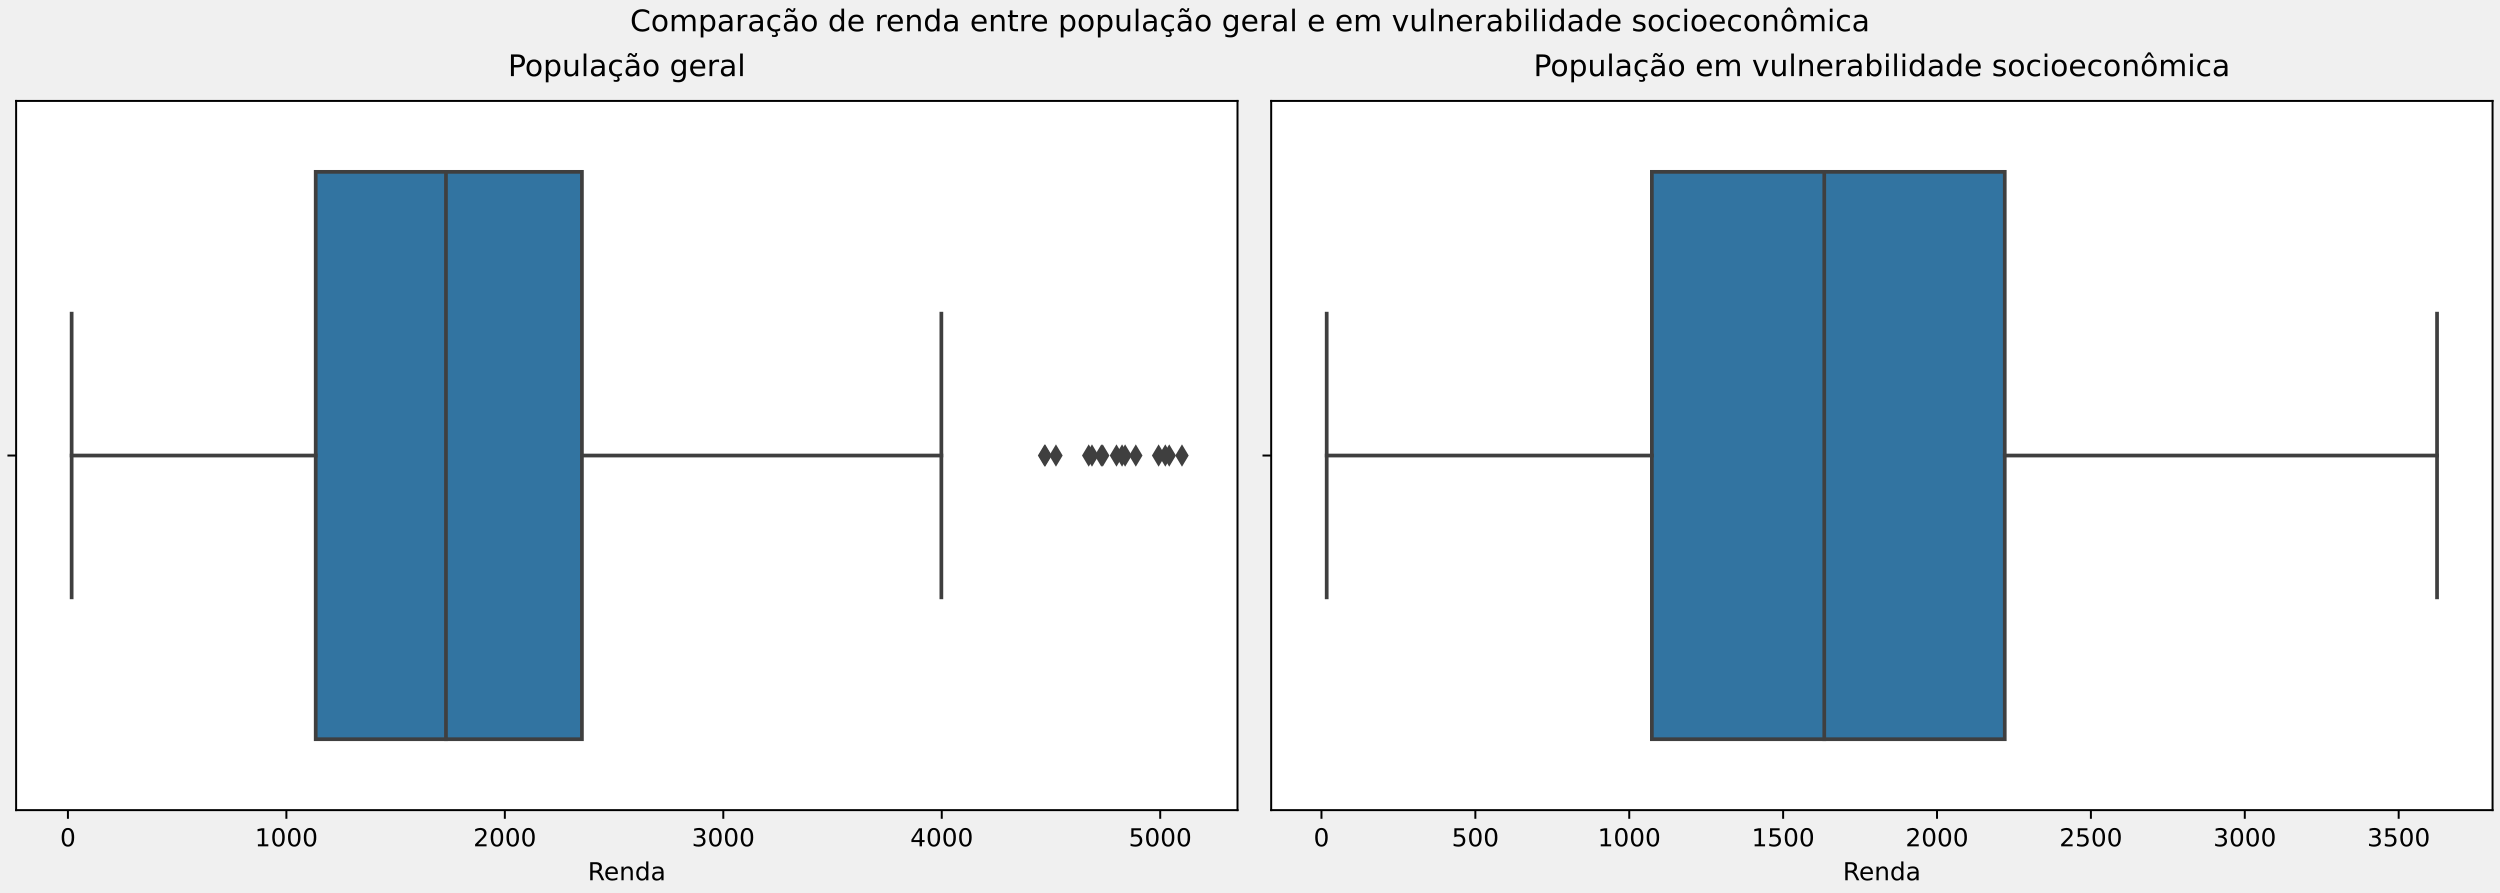
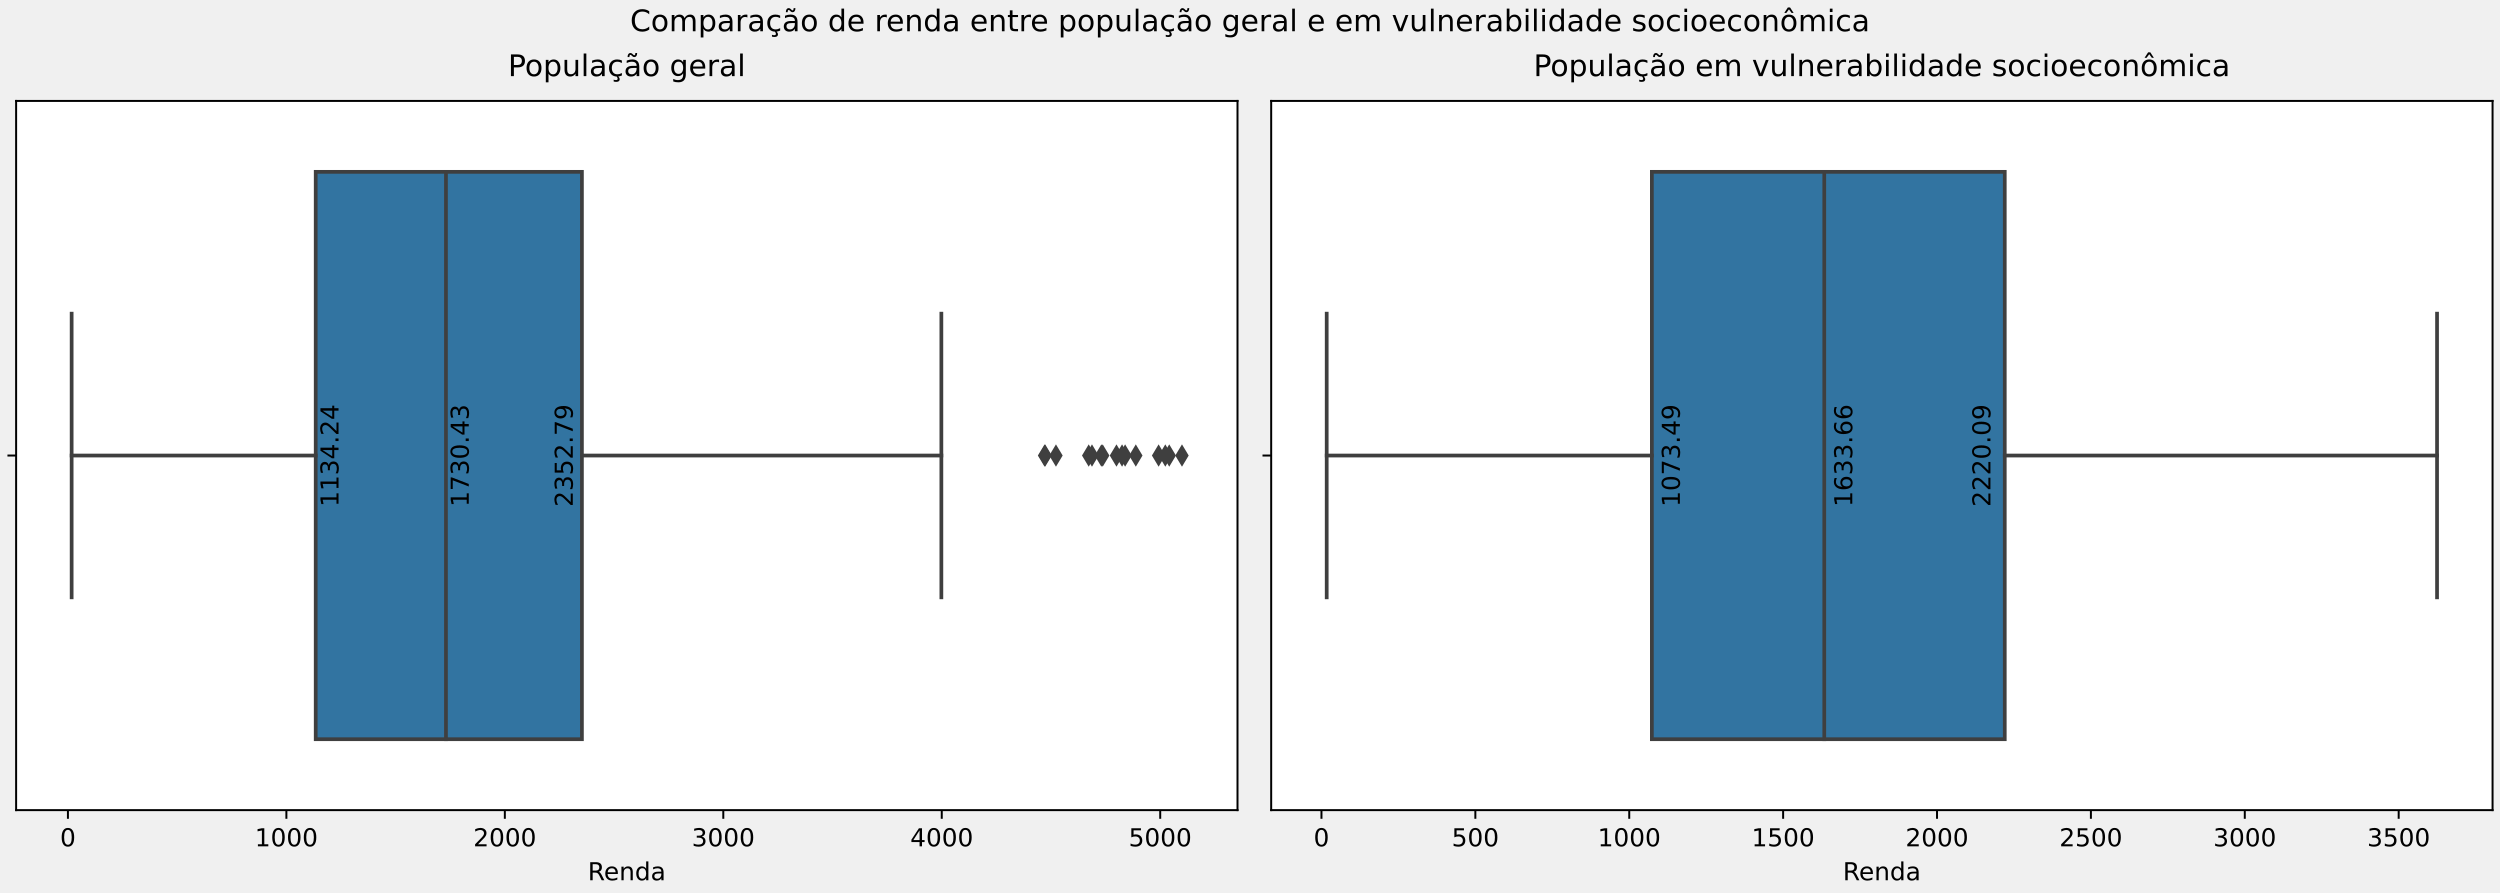
<svg xmlns="http://www.w3.org/2000/svg" xmlns:xlink="http://www.w3.org/1999/xlink" width="1008pt" height="360pt" viewBox="0 0 1008 360" version="1.1">
  <defs>
    <style type="text/css">*{stroke-linejoin: round; stroke-linecap: butt}</style>
  </defs>
  <g id="figure_1">
    <g id="patch_1">
      <path d="M 0 360  L 1008 360  L 1008 0  L 0 0  L 0 360  z " style="fill: none" />
    </g>
    <g id="axes_1">
      <g id="patch_2">
        <path d="M 6.5 326.644  L 498.96 326.644  L 498.96 40.693  L 6.5 40.693  z " style="fill: #ffffff" />
      </g>
      <g id="patch_3">
-         <path d="M 127.294 69.288  L 127.294 298.048  L 234.627 298.048  L 234.627 69.288  L 127.294 69.288  z " clip-path="url(#p724f2219c9)" style="fill: #3274a1; stroke: #3f3f3f; stroke-width: 1.5; stroke-linejoin: miter" />
+         <path d="M 127.294 69.288  L 127.294 298.048  L 234.627 298.048  L 234.627 69.288  L 127.294 69.288  z " clip-path="url(#pe64683da61)" style="fill: #3274a1; stroke: #3f3f3f; stroke-width: 1.5; stroke-linejoin: miter" />
      </g>
      <g id="matplotlib.axis_1">
        <g id="xtick_1">
          <g id="line2d_1">
            <defs>
-               <path id="md3efc51dda" d="M 0 0  L 0 3.5  " style="stroke: #000000; stroke-width: 0.8" />
+               <path id="mfd44405f58" d="M 0 0  L 0 3.5  " style="stroke: #000000; stroke-width: 0.8" />
            </defs>
            <g>
-               <use xlink:href="#md3efc51dda" x="27.387" y="326.644" style="stroke: #000000; stroke-width: 0.8" />
+               <use xlink:href="#mfd44405f58" x="27.387" y="326.644" style="stroke: #000000; stroke-width: 0.8" />
            </g>
          </g>
          <g id="text_1">
            <g transform="translate(24.20613 341.2419)scale(0.1 -0.1)">
              <defs>
                <path id="DejaVuSans-30" d="M 2034 4250  Q 1547 4250 1301 3770  Q 1056 3291 1056 2328  Q 1056 1369 1301 889  Q 1547 409 2034 409  Q 2525 409 2770 889  Q 3016 1369 3016 2328  Q 3016 3291 2770 3770  Q 2525 4250 2034 4250  z M 2034 4750  Q 2819 4750 3233 4129  Q 3647 3509 3647 2328  Q 3647 1150 3233 529  Q 2819 -91 2034 -91  Q 1250 -91 836 529  Q 422 1150 422 2328  Q 422 3509 836 4129  Q 1250 4750 2034 4750  z " transform="scale(0.015625)" />
              </defs>
              <use xlink:href="#DejaVuSans-30" />
            </g>
          </g>
        </g>
        <g id="xtick_2">
          <g id="line2d_2">
            <g>
-               <use xlink:href="#md3efc51dda" x="115.47" y="326.644" style="stroke: #000000; stroke-width: 0.8" />
+               <use xlink:href="#mfd44405f58" x="115.47" y="326.644" style="stroke: #000000; stroke-width: 0.8" />
            </g>
          </g>
          <g id="text_2">
            <g transform="translate(102.7447 341.2419)scale(0.1 -0.1)">
              <defs>
                <path id="DejaVuSans-31" d="M 794 531  L 1825 531  L 1825 4091  L 703 3866  L 703 4441  L 1819 4666  L 2450 4666  L 2450 531  L 3481 531  L 3481 0  L 794 0  L 794 531  z " transform="scale(0.015625)" />
              </defs>
              <use xlink:href="#DejaVuSans-31" />
              <use xlink:href="#DejaVuSans-30" x="63.623" />
              <use xlink:href="#DejaVuSans-30" x="127.246" />
              <use xlink:href="#DejaVuSans-30" x="190.869" />
            </g>
          </g>
        </g>
        <g id="xtick_3">
          <g id="line2d_3">
            <g>
-               <use xlink:href="#md3efc51dda" x="203.552" y="326.644" style="stroke: #000000; stroke-width: 0.8" />
+               <use xlink:href="#mfd44405f58" x="203.552" y="326.644" style="stroke: #000000; stroke-width: 0.8" />
            </g>
          </g>
          <g id="text_3">
            <g transform="translate(190.827 341.2419)scale(0.1 -0.1)">
              <defs>
                <path id="DejaVuSans-32" d="M 1228 531  L 3431 531  L 3431 0  L 469 0  L 469 531  Q 828 903 1448 1529  Q 2069 2156 2228 2338  Q 2531 2678 2651 2914  Q 2772 3150 2772 3378  Q 2772 3750 2511 3984  Q 2250 4219 1831 4219  Q 1534 4219 1204 4116  Q 875 4013 500 3803  L 500 4441  Q 881 4594 1212 4672  Q 1544 4750 1819 4750  Q 2544 4750 2975 4387  Q 3406 4025 3406 3419  Q 3406 3131 3298 2873  Q 3191 2616 2906 2266  Q 2828 2175 2409 1742  Q 1991 1309 1228 531  z " transform="scale(0.015625)" />
              </defs>
              <use xlink:href="#DejaVuSans-32" />
              <use xlink:href="#DejaVuSans-30" x="63.623" />
              <use xlink:href="#DejaVuSans-30" x="127.246" />
              <use xlink:href="#DejaVuSans-30" x="190.869" />
            </g>
          </g>
        </g>
        <g id="xtick_4">
          <g id="line2d_4">
            <g>
-               <use xlink:href="#md3efc51dda" x="291.634" y="326.644" style="stroke: #000000; stroke-width: 0.8" />
+               <use xlink:href="#mfd44405f58" x="291.634" y="326.644" style="stroke: #000000; stroke-width: 0.8" />
            </g>
          </g>
          <g id="text_4">
            <g transform="translate(278.9093 341.2419)scale(0.1 -0.1)">
              <defs>
                <path id="DejaVuSans-33" d="M 2597 2516  Q 3050 2419 3304 2112  Q 3559 1806 3559 1356  Q 3559 666 3084 287  Q 2609 -91 1734 -91  Q 1441 -91 1130 -33  Q 819 25 488 141  L 488 750  Q 750 597 1062 519  Q 1375 441 1716 441  Q 2309 441 2620 675  Q 2931 909 2931 1356  Q 2931 1769 2642 2001  Q 2353 2234 1838 2234  L 1294 2234  L 1294 2753  L 1863 2753  Q 2328 2753 2575 2939  Q 2822 3125 2822 3475  Q 2822 3834 2567 4026  Q 2313 4219 1838 4219  Q 1578 4219 1281 4162  Q 984 4106 628 3988  L 628 4550  Q 988 4650 1302 4700  Q 1616 4750 1894 4750  Q 2613 4750 3031 4423  Q 3450 4097 3450 3541  Q 3450 3153 3228 2886  Q 3006 2619 2597 2516  z " transform="scale(0.015625)" />
              </defs>
              <use xlink:href="#DejaVuSans-33" />
              <use xlink:href="#DejaVuSans-30" x="63.623" />
              <use xlink:href="#DejaVuSans-30" x="127.246" />
              <use xlink:href="#DejaVuSans-30" x="190.869" />
            </g>
          </g>
        </g>
        <g id="xtick_5">
          <g id="line2d_5">
            <g>
-               <use xlink:href="#md3efc51dda" x="379.717" y="326.644" style="stroke: #000000; stroke-width: 0.8" />
+               <use xlink:href="#mfd44405f58" x="379.717" y="326.644" style="stroke: #000000; stroke-width: 0.8" />
            </g>
          </g>
          <g id="text_5">
            <g transform="translate(366.9916 341.2419)scale(0.1 -0.1)">
              <defs>
                <path id="DejaVuSans-34" d="M 2419 4116  L 825 1625  L 2419 1625  L 2419 4116  z M 2253 4666  L 3047 4666  L 3047 1625  L 3713 1625  L 3713 1100  L 3047 1100  L 3047 0  L 2419 0  L 2419 1100  L 313 1100  L 313 1709  L 2253 4666  z " transform="scale(0.015625)" />
              </defs>
              <use xlink:href="#DejaVuSans-34" />
              <use xlink:href="#DejaVuSans-30" x="63.623" />
              <use xlink:href="#DejaVuSans-30" x="127.246" />
              <use xlink:href="#DejaVuSans-30" x="190.869" />
            </g>
          </g>
        </g>
        <g id="xtick_6">
          <g id="line2d_6">
            <g>
-               <use xlink:href="#md3efc51dda" x="467.799" y="326.644" style="stroke: #000000; stroke-width: 0.8" />
+               <use xlink:href="#mfd44405f58" x="467.799" y="326.644" style="stroke: #000000; stroke-width: 0.8" />
            </g>
          </g>
          <g id="text_6">
            <g transform="translate(455.0739 341.2419)scale(0.1 -0.1)">
              <defs>
                <path id="DejaVuSans-35" d="M 691 4666  L 3169 4666  L 3169 4134  L 1269 4134  L 1269 2991  Q 1406 3038 1543 3061  Q 1681 3084 1819 3084  Q 2600 3084 3056 2656  Q 3513 2228 3513 1497  Q 3513 744 3044 326  Q 2575 -91 1722 -91  Q 1428 -91 1123 -41  Q 819 9 494 109  L 494 744  Q 775 591 1075 516  Q 1375 441 1709 441  Q 2250 441 2565 725  Q 2881 1009 2881 1497  Q 2881 1984 2565 2268  Q 2250 2553 1709 2553  Q 1456 2553 1204 2497  Q 953 2441 691 2322  L 691 4666  z " transform="scale(0.015625)" />
              </defs>
              <use xlink:href="#DejaVuSans-35" />
              <use xlink:href="#DejaVuSans-30" x="63.623" />
              <use xlink:href="#DejaVuSans-30" x="127.246" />
              <use xlink:href="#DejaVuSans-30" x="190.869" />
            </g>
          </g>
        </g>
        <g id="text_7">
          <g transform="translate(236.9973 354.9201)scale(0.1 -0.1)">
            <defs>
              <path id="DejaVuSans-52" d="M 2841 2188  Q 3044 2119 3236 1894  Q 3428 1669 3622 1275  L 4263 0  L 3584 0  L 2988 1197  Q 2756 1666 2539 1819  Q 2322 1972 1947 1972  L 1259 1972  L 1259 0  L 628 0  L 628 4666  L 2053 4666  Q 2853 4666 3247 4331  Q 3641 3997 3641 3322  Q 3641 2881 3436 2590  Q 3231 2300 2841 2188  z M 1259 4147  L 1259 2491  L 2053 2491  Q 2509 2491 2742 2702  Q 2975 2913 2975 3322  Q 2975 3731 2742 3939  Q 2509 4147 2053 4147  L 1259 4147  z " transform="scale(0.015625)" />
              <path id="DejaVuSans-65" d="M 3597 1894  L 3597 1613  L 953 1613  Q 991 1019 1311 708  Q 1631 397 2203 397  Q 2534 397 2845 478  Q 3156 559 3463 722  L 3463 178  Q 3153 47 2828 -22  Q 2503 -91 2169 -91  Q 1331 -91 842 396  Q 353 884 353 1716  Q 353 2575 817 3079  Q 1281 3584 2069 3584  Q 2775 3584 3186 3129  Q 3597 2675 3597 1894  z M 3022 2063  Q 3016 2534 2758 2815  Q 2500 3097 2075 3097  Q 1594 3097 1305 2825  Q 1016 2553 972 2059  L 3022 2063  z " transform="scale(0.015625)" />
              <path id="DejaVuSans-6e" d="M 3513 2113  L 3513 0  L 2938 0  L 2938 2094  Q 2938 2591 2744 2837  Q 2550 3084 2163 3084  Q 1697 3084 1428 2787  Q 1159 2491 1159 1978  L 1159 0  L 581 0  L 581 3500  L 1159 3500  L 1159 2956  Q 1366 3272 1645 3428  Q 1925 3584 2291 3584  Q 2894 3584 3203 3211  Q 3513 2838 3513 2113  z " transform="scale(0.015625)" />
              <path id="DejaVuSans-64" d="M 2906 2969  L 2906 4863  L 3481 4863  L 3481 0  L 2906 0  L 2906 525  Q 2725 213 2448 61  Q 2172 -91 1784 -91  Q 1150 -91 751 415  Q 353 922 353 1747  Q 353 2572 751 3078  Q 1150 3584 1784 3584  Q 2172 3584 2448 3432  Q 2725 3281 2906 2969  z M 947 1747  Q 947 1113 1208 752  Q 1469 391 1925 391  Q 2381 391 2643 752  Q 2906 1113 2906 1747  Q 2906 2381 2643 2742  Q 2381 3103 1925 3103  Q 1469 3103 1208 2742  Q 947 2381 947 1747  z " transform="scale(0.015625)" />
              <path id="DejaVuSans-61" d="M 2194 1759  Q 1497 1759 1228 1600  Q 959 1441 959 1056  Q 959 750 1161 570  Q 1363 391 1709 391  Q 2188 391 2477 730  Q 2766 1069 2766 1631  L 2766 1759  L 2194 1759  z M 3341 1997  L 3341 0  L 2766 0  L 2766 531  Q 2569 213 2275 61  Q 1981 -91 1556 -91  Q 1019 -91 701 211  Q 384 513 384 1019  Q 384 1609 779 1909  Q 1175 2209 1959 2209  L 2766 2209  L 2766 2266  Q 2766 2663 2505 2880  Q 2244 3097 1772 3097  Q 1472 3097 1187 3025  Q 903 2953 641 2809  L 641 3341  Q 956 3463 1253 3523  Q 1550 3584 1831 3584  Q 2591 3584 2966 3190  Q 3341 2797 3341 1997  z " transform="scale(0.015625)" />
            </defs>
            <use xlink:href="#DejaVuSans-52" />
            <use xlink:href="#DejaVuSans-65" x="64.982" />
            <use xlink:href="#DejaVuSans-6e" x="126.506" />
            <use xlink:href="#DejaVuSans-64" x="189.885" />
            <use xlink:href="#DejaVuSans-61" x="253.361" />
          </g>
        </g>
      </g>
      <g id="matplotlib.axis_2">
        <g id="ytick_1">
          <g id="line2d_7">
            <defs>
-               <path id="m1528ac4b47" d="M 0 0  L -3.5 0  " style="stroke: #000000; stroke-width: 0.8" />
+               <path id="mc94ba1b06d" d="M 0 0  L -3.5 0  " style="stroke: #000000; stroke-width: 0.8" />
            </defs>
            <g>
-               <use xlink:href="#m1528ac4b47" x="6.5" y="183.668" style="stroke: #000000; stroke-width: 0.8" />
+               <use xlink:href="#mc94ba1b06d" x="6.5" y="183.668" style="stroke: #000000; stroke-width: 0.8" />
            </g>
          </g>
        </g>
      </g>
      <g id="line2d_8">
-         <path d="M 127.294 183.668  L 28.885 183.668  " clip-path="url(#p724f2219c9)" style="fill: none; stroke: #3f3f3f; stroke-width: 1.5; stroke-linecap: square" />
+         <path d="M 127.294 183.668  L 28.885 183.668  " clip-path="url(#pe64683da61)" style="fill: none; stroke: #3f3f3f; stroke-width: 1.5; stroke-linecap: square" />
      </g>
      <g id="line2d_9">
-         <path d="M 234.627 183.668  L 379.558 183.668  " clip-path="url(#p724f2219c9)" style="fill: none; stroke: #3f3f3f; stroke-width: 1.5; stroke-linecap: square" />
+         <path d="M 234.627 183.668  L 379.558 183.668  " clip-path="url(#pe64683da61)" style="fill: none; stroke: #3f3f3f; stroke-width: 1.5; stroke-linecap: square" />
      </g>
      <g id="line2d_10">
-         <path d="M 28.885 126.478  L 28.885 240.858  " clip-path="url(#p724f2219c9)" style="fill: none; stroke: #3f3f3f; stroke-width: 1.5; stroke-linecap: square" />
+         <path d="M 28.885 126.478  L 28.885 240.858  " clip-path="url(#pe64683da61)" style="fill: none; stroke: #3f3f3f; stroke-width: 1.5; stroke-linecap: square" />
      </g>
      <g id="line2d_11">
-         <path d="M 379.558 126.478  L 379.558 240.858  " clip-path="url(#p724f2219c9)" style="fill: none; stroke: #3f3f3f; stroke-width: 1.5; stroke-linecap: square" />
+         <path d="M 379.558 126.478  L 379.558 240.858  " clip-path="url(#pe64683da61)" style="fill: none; stroke: #3f3f3f; stroke-width: 1.5; stroke-linecap: square" />
      </g>
      <g id="line2d_12">
        <defs>
-           <path id="m8181389740" d="M 0 3.536  L 2.121 0  L 0 -3.536  L -2.121 0  z " style="stroke: #3f3f3f; stroke-linejoin: miter" />
+           <path id="m43a53b6d8f" d="M 0 3.536  L 2.121 0  L 0 -3.536  L -2.121 0  z " style="stroke: #3f3f3f; stroke-linejoin: miter" />
        </defs>
-         <g clip-path="url(#p724f2219c9)">
-           <use xlink:href="#m8181389740" x="425.762" y="183.668" style="fill: #3f3f3f; stroke: #3f3f3f; stroke-linejoin: miter" />
-           <use xlink:href="#m8181389740" x="467.151" y="183.668" style="fill: #3f3f3f; stroke: #3f3f3f; stroke-linejoin: miter" />
-           <use xlink:href="#m8181389740" x="438.964" y="183.668" style="fill: #3f3f3f; stroke: #3f3f3f; stroke-linejoin: miter" />
-           <use xlink:href="#m8181389740" x="450.16" y="183.668" style="fill: #3f3f3f; stroke: #3f3f3f; stroke-linejoin: miter" />
-           <use xlink:href="#m8181389740" x="471.437" y="183.668" style="fill: #3f3f3f; stroke: #3f3f3f; stroke-linejoin: miter" />
-           <use xlink:href="#m8181389740" x="469.851" y="183.668" style="fill: #3f3f3f; stroke: #3f3f3f; stroke-linejoin: miter" />
-           <use xlink:href="#m8181389740" x="440.286" y="183.668" style="fill: #3f3f3f; stroke: #3f3f3f; stroke-linejoin: miter" />
-           <use xlink:href="#m8181389740" x="444.073" y="183.668" style="fill: #3f3f3f; stroke: #3f3f3f; stroke-linejoin: miter" />
-           <use xlink:href="#m8181389740" x="476.575" y="183.668" style="fill: #3f3f3f; stroke: #3f3f3f; stroke-linejoin: miter" />
-           <use xlink:href="#m8181389740" x="421.173" y="183.668" style="fill: #3f3f3f; stroke: #3f3f3f; stroke-linejoin: miter" />
-           <use xlink:href="#m8181389740" x="452.411" y="183.668" style="fill: #3f3f3f; stroke: #3f3f3f; stroke-linejoin: miter" />
-           <use xlink:href="#m8181389740" x="444.611" y="183.668" style="fill: #3f3f3f; stroke: #3f3f3f; stroke-linejoin: miter" />
-           <use xlink:href="#m8181389740" x="453.644" y="183.668" style="fill: #3f3f3f; stroke: #3f3f3f; stroke-linejoin: miter" />
-           <use xlink:href="#m8181389740" x="421.406" y="183.668" style="fill: #3f3f3f; stroke: #3f3f3f; stroke-linejoin: miter" />
-           <use xlink:href="#m8181389740" x="457.955" y="183.668" style="fill: #3f3f3f; stroke: #3f3f3f; stroke-linejoin: miter" />
+         <g clip-path="url(#pe64683da61)">
+           <use xlink:href="#m43a53b6d8f" x="425.762" y="183.668" style="fill: #3f3f3f; stroke: #3f3f3f; stroke-linejoin: miter" />
+           <use xlink:href="#m43a53b6d8f" x="467.151" y="183.668" style="fill: #3f3f3f; stroke: #3f3f3f; stroke-linejoin: miter" />
+           <use xlink:href="#m43a53b6d8f" x="438.964" y="183.668" style="fill: #3f3f3f; stroke: #3f3f3f; stroke-linejoin: miter" />
+           <use xlink:href="#m43a53b6d8f" x="450.16" y="183.668" style="fill: #3f3f3f; stroke: #3f3f3f; stroke-linejoin: miter" />
+           <use xlink:href="#m43a53b6d8f" x="471.437" y="183.668" style="fill: #3f3f3f; stroke: #3f3f3f; stroke-linejoin: miter" />
+           <use xlink:href="#m43a53b6d8f" x="469.851" y="183.668" style="fill: #3f3f3f; stroke: #3f3f3f; stroke-linejoin: miter" />
+           <use xlink:href="#m43a53b6d8f" x="440.286" y="183.668" style="fill: #3f3f3f; stroke: #3f3f3f; stroke-linejoin: miter" />
+           <use xlink:href="#m43a53b6d8f" x="444.073" y="183.668" style="fill: #3f3f3f; stroke: #3f3f3f; stroke-linejoin: miter" />
+           <use xlink:href="#m43a53b6d8f" x="476.575" y="183.668" style="fill: #3f3f3f; stroke: #3f3f3f; stroke-linejoin: miter" />
+           <use xlink:href="#m43a53b6d8f" x="421.173" y="183.668" style="fill: #3f3f3f; stroke: #3f3f3f; stroke-linejoin: miter" />
+           <use xlink:href="#m43a53b6d8f" x="452.411" y="183.668" style="fill: #3f3f3f; stroke: #3f3f3f; stroke-linejoin: miter" />
+           <use xlink:href="#m43a53b6d8f" x="444.611" y="183.668" style="fill: #3f3f3f; stroke: #3f3f3f; stroke-linejoin: miter" />
+           <use xlink:href="#m43a53b6d8f" x="453.644" y="183.668" style="fill: #3f3f3f; stroke: #3f3f3f; stroke-linejoin: miter" />
+           <use xlink:href="#m43a53b6d8f" x="421.406" y="183.668" style="fill: #3f3f3f; stroke: #3f3f3f; stroke-linejoin: miter" />
+           <use xlink:href="#m43a53b6d8f" x="457.955" y="183.668" style="fill: #3f3f3f; stroke: #3f3f3f; stroke-linejoin: miter" />
        </g>
      </g>
      <g id="line2d_13">
-         <path d="M 179.808 69.288  L 179.808 298.048  " clip-path="url(#p724f2219c9)" style="fill: none; stroke: #3f3f3f; stroke-width: 1.5; stroke-linecap: square" />
+         <path d="M 179.808 69.288  L 179.808 298.048  " clip-path="url(#pe64683da61)" style="fill: none; stroke: #3f3f3f; stroke-width: 1.5; stroke-linecap: square" />
      </g>
      <g id="patch_4">
        <path d="M 6.5 326.644  L 6.5 40.693  " style="fill: none; stroke: #000000; stroke-width: 0.8; stroke-linejoin: miter; stroke-linecap: square" />
      </g>
      <g id="patch_5">
        <path d="M 498.96 326.644  L 498.96 40.693  " style="fill: none; stroke: #000000; stroke-width: 0.8; stroke-linejoin: miter; stroke-linecap: square" />
      </g>
      <g id="patch_6">
        <path d="M 6.5 326.644  L 498.96 326.644  " style="fill: none; stroke: #000000; stroke-width: 0.8; stroke-linejoin: miter; stroke-linecap: square" />
      </g>
      <g id="patch_7">
        <path d="M 6.5 40.693  L 498.96 40.693  " style="fill: none; stroke: #000000; stroke-width: 0.8; stroke-linejoin: miter; stroke-linecap: square" />
      </g>
      <g id="text_8">
+         <g transform="translate(136.4932 204.3446)rotate(-90)scale(0.1 -0.1)">
+           <defs>
+             <path id="DejaVuSans-2e" d="M 684 794  L 1344 794  L 1344 0  L 684 0  L 684 794  z " transform="scale(0.015625)" />
+           </defs>
+           <use xlink:href="#DejaVuSans-31" />
+           <use xlink:href="#DejaVuSans-31" x="63.623" />
+           <use xlink:href="#DejaVuSans-33" x="127.246" />
+           <use xlink:href="#DejaVuSans-34" x="190.869" />
+           <use xlink:href="#DejaVuSans-2e" x="254.492" />
+           <use xlink:href="#DejaVuSans-32" x="286.279" />
+           <use xlink:href="#DejaVuSans-34" x="349.902" />
+         </g>
+       </g>
+       <g id="text_9">
+         <g transform="translate(189.007 204.3446)rotate(-90)scale(0.1 -0.1)">
+           <defs>
+             <path id="DejaVuSans-37" d="M 525 4666  L 3525 4666  L 3525 4397  L 1831 0  L 1172 0  L 2766 4134  L 525 4134  L 525 4666  z " transform="scale(0.015625)" />
+           </defs>
+           <use xlink:href="#DejaVuSans-31" />
+           <use xlink:href="#DejaVuSans-37" x="63.623" />
+           <use xlink:href="#DejaVuSans-33" x="127.246" />
+           <use xlink:href="#DejaVuSans-30" x="190.869" />
+           <use xlink:href="#DejaVuSans-2e" x="254.492" />
+           <use xlink:href="#DejaVuSans-34" x="286.279" />
+           <use xlink:href="#DejaVuSans-33" x="349.902" />
+         </g>
+       </g>
+       <g id="text_10">
+         <g transform="translate(230.946 204.3446)rotate(-90)scale(0.1 -0.1)">
+           <defs>
+             <path id="DejaVuSans-39" d="M 703 97  L 703 672  Q 941 559 1184 500  Q 1428 441 1663 441  Q 2288 441 2617 861  Q 2947 1281 2994 2138  Q 2813 1869 2534 1725  Q 2256 1581 1919 1581  Q 1219 1581 811 2004  Q 403 2428 403 3163  Q 403 3881 828 4315  Q 1253 4750 1959 4750  Q 2769 4750 3195 4129  Q 3622 3509 3622 2328  Q 3622 1225 3098 567  Q 2575 -91 1691 -91  Q 1453 -91 1209 -44  Q 966 3 703 97  z M 1959 2075  Q 2384 2075 2632 2365  Q 2881 2656 2881 3163  Q 2881 3666 2632 3958  Q 2384 4250 1959 4250  Q 1534 4250 1286 3958  Q 1038 3666 1038 3163  Q 1038 2656 1286 2365  Q 1534 2075 1959 2075  z " transform="scale(0.015625)" />
+           </defs>
+           <use xlink:href="#DejaVuSans-32" />
+           <use xlink:href="#DejaVuSans-33" x="63.623" />
+           <use xlink:href="#DejaVuSans-35" x="127.246" />
+           <use xlink:href="#DejaVuSans-32" x="190.869" />
+           <use xlink:href="#DejaVuSans-2e" x="254.492" />
+           <use xlink:href="#DejaVuSans-37" x="286.279" />
+           <use xlink:href="#DejaVuSans-39" x="349.902" />
+         </g>
+       </g>
+       <g id="text_11">
        <g transform="translate(204.8379 30.6926)scale(0.12 -0.12)">
          <defs>
            <path id="DejaVuSans-50" d="M 1259 4147  L 1259 2394  L 2053 2394  Q 2494 2394 2734 2622  Q 2975 2850 2975 3272  Q 2975 3691 2734 3919  Q 2494 4147 2053 4147  L 1259 4147  z M 628 4666  L 2053 4666  Q 2838 4666 3239 4311  Q 3641 3956 3641 3272  Q 3641 2581 3239 2228  Q 2838 1875 2053 1875  L 1259 1875  L 1259 0  L 628 0  L 628 4666  z " transform="scale(0.015625)" />
            <path id="DejaVuSans-6f" d="M 1959 3097  Q 1497 3097 1228 2736  Q 959 2375 959 1747  Q 959 1119 1226 758  Q 1494 397 1959 397  Q 2419 397 2687 759  Q 2956 1122 2956 1747  Q 2956 2369 2687 2733  Q 2419 3097 1959 3097  z M 1959 3584  Q 2709 3584 3137 3096  Q 3566 2609 3566 1747  Q 3566 888 3137 398  Q 2709 -91 1959 -91  Q 1206 -91 779 398  Q 353 888 353 1747  Q 353 2609 779 3096  Q 1206 3584 1959 3584  z " transform="scale(0.015625)" />
            <path id="DejaVuSans-70" d="M 1159 525  L 1159 -1331  L 581 -1331  L 581 3500  L 1159 3500  L 1159 2969  Q 1341 3281 1617 3432  Q 1894 3584 2278 3584  Q 2916 3584 3314 3078  Q 3713 2572 3713 1747  Q 3713 922 3314 415  Q 2916 -91 2278 -91  Q 1894 -91 1617 61  Q 1341 213 1159 525  z M 3116 1747  Q 3116 2381 2855 2742  Q 2594 3103 2138 3103  Q 1681 3103 1420 2742  Q 1159 2381 1159 1747  Q 1159 1113 1420 752  Q 1681 391 2138 391  Q 2594 391 2855 752  Q 3116 1113 3116 1747  z " transform="scale(0.015625)" />
            <path id="DejaVuSans-75" d="M 544 1381  L 544 3500  L 1119 3500  L 1119 1403  Q 1119 906 1312 657  Q 1506 409 1894 409  Q 2359 409 2629 706  Q 2900 1003 2900 1516  L 2900 3500  L 3475 3500  L 3475 0  L 2900 0  L 2900 538  Q 2691 219 2414 64  Q 2138 -91 1772 -91  Q 1169 -91 856 284  Q 544 659 544 1381  z M 1991 3584  L 1991 3584  z " transform="scale(0.015625)" />
            <path id="DejaVuSans-6c" d="M 603 4863  L 1178 4863  L 1178 0  L 603 0  L 603 4863  z " transform="scale(0.015625)" />
            <path id="DejaVuSans-e7" d="M 3122 3366  L 3122 2828  Q 2878 2963 2633 3030  Q 2388 3097 2138 3097  Q 1578 3097 1268 2742  Q 959 2388 959 1747  Q 959 1106 1268 751  Q 1578 397 2138 397  Q 2388 397 2633 464  Q 2878 531 3122 666  L 3122 134  Q 2881 22 2623 -34  Q 2366 -91 2075 -91  Q 1284 -91 818 406  Q 353 903 353 1747  Q 353 2603 823 3093  Q 1294 3584 2113 3584  Q 2378 3584 2631 3529  Q 2884 3475 3122 3366  z M 2309 0  Q 2481 -194 2565 -358  Q 2650 -522 2650 -672  Q 2650 -950 2462 -1092  Q 2275 -1234 1906 -1234  Q 1763 -1234 1627 -1215  Q 1491 -1197 1356 -1159  L 1356 -750  Q 1463 -803 1578 -826  Q 1694 -850 1841 -850  Q 2025 -850 2119 -775  Q 2213 -700 2213 -556  Q 2213 -463 2145 -327  Q 2078 -191 1938 0  L 2309 0  z " transform="scale(0.015625)" />
            <path id="DejaVuSans-e3" d="M 2194 1759  Q 1497 1759 1228 1600  Q 959 1441 959 1056  Q 959 750 1161 570  Q 1363 391 1709 391  Q 2188 391 2477 730  Q 2766 1069 2766 1631  L 2766 1759  L 2194 1759  z M 3341 1997  L 3341 0  L 2766 0  L 2766 531  Q 2569 213 2275 61  Q 1981 -91 1556 -91  Q 1019 -91 701 211  Q 384 513 384 1019  Q 384 1609 779 1909  Q 1175 2209 1959 2209  L 2766 2209  L 2766 2266  Q 2766 2663 2505 2880  Q 2244 3097 1772 3097  Q 1472 3097 1187 3025  Q 903 2953 641 2809  L 641 3341  Q 956 3463 1253 3523  Q 1550 3584 1831 3584  Q 2591 3584 2966 3190  Q 3341 2797 3341 1997  z M 1844 4281  L 1666 4453  Q 1597 4516 1545 4545  Q 1494 4575 1453 4575  Q 1334 4575 1278 4461  Q 1222 4347 1216 4091  L 825 4091  Q 831 4513 990 4742  Q 1150 4972 1434 4972  Q 1553 4972 1653 4928  Q 1753 4884 1869 4781  L 2047 4609  Q 2116 4547 2167 4517  Q 2219 4488 2259 4488  Q 2378 4488 2434 4602  Q 2491 4716 2497 4972  L 2888 4972  Q 2881 4550 2722 4320  Q 2563 4091 2278 4091  Q 2159 4091 2059 4134  Q 1959 4178 1844 4281  z " transform="scale(0.015625)" />
            <path id="DejaVuSans-20" transform="scale(0.015625)" />
            <path id="DejaVuSans-67" d="M 2906 1791  Q 2906 2416 2648 2759  Q 2391 3103 1925 3103  Q 1463 3103 1205 2759  Q 947 2416 947 1791  Q 947 1169 1205 825  Q 1463 481 1925 481  Q 2391 481 2648 825  Q 2906 1169 2906 1791  z M 3481 434  Q 3481 -459 3084 -895  Q 2688 -1331 1869 -1331  Q 1566 -1331 1297 -1286  Q 1028 -1241 775 -1147  L 775 -588  Q 1028 -725 1275 -790  Q 1522 -856 1778 -856  Q 2344 -856 2625 -561  Q 2906 -266 2906 331  L 2906 616  Q 2728 306 2450 153  Q 2172 0 1784 0  Q 1141 0 747 490  Q 353 981 353 1791  Q 353 2603 747 3093  Q 1141 3584 1784 3584  Q 2172 3584 2450 3431  Q 2728 3278 2906 2969  L 2906 3500  L 3481 3500  L 3481 434  z " transform="scale(0.015625)" />
            <path id="DejaVuSans-72" d="M 2631 2963  Q 2534 3019 2420 3045  Q 2306 3072 2169 3072  Q 1681 3072 1420 2755  Q 1159 2438 1159 1844  L 1159 0  L 581 0  L 581 3500  L 1159 3500  L 1159 2956  Q 1341 3275 1631 3429  Q 1922 3584 2338 3584  Q 2397 3584 2469 3576  Q 2541 3569 2628 3553  L 2631 2963  z " transform="scale(0.015625)" />
          </defs>
          <use xlink:href="#DejaVuSans-50" />
          <use xlink:href="#DejaVuSans-6f" x="56.678" />
          <use xlink:href="#DejaVuSans-70" x="117.859" />
          <use xlink:href="#DejaVuSans-75" x="181.336" />
          <use xlink:href="#DejaVuSans-6c" x="244.715" />
          <use xlink:href="#DejaVuSans-61" x="272.498" />
          <use xlink:href="#DejaVuSans-e7" x="333.777" />
          <use xlink:href="#DejaVuSans-e3" x="388.758" />
          <use xlink:href="#DejaVuSans-6f" x="450.037" />
          <use xlink:href="#DejaVuSans-20" x="511.219" />
          <use xlink:href="#DejaVuSans-67" x="543.006" />
          <use xlink:href="#DejaVuSans-65" x="606.482" />
          <use xlink:href="#DejaVuSans-72" x="668.006" />
          <use xlink:href="#DejaVuSans-61" x="709.119" />
          <use xlink:href="#DejaVuSans-6c" x="770.398" />
        </g>
      </g>
    </g>
    <g id="axes_2">
      <g id="patch_8">
        <path d="M 512.54 326.644  L 1005 326.644  L 1005 40.693  L 512.54 40.693  z " style="fill: #ffffff" />
      </g>
      <g id="patch_9">
-         <path d="M 666.029 69.288  L 666.029 298.048  L 808.317 298.048  L 808.317 69.288  L 666.029 69.288  z " clip-path="url(#p1a6f3bdb8a)" style="fill: #3274a1; stroke: #3f3f3f; stroke-width: 1.5; stroke-linejoin: miter" />
+         <path d="M 666.029 69.288  L 666.029 298.048  L 808.317 298.048  L 808.317 69.288  L 666.029 69.288  z " clip-path="url(#p8d50a2200e)" style="fill: #3274a1; stroke: #3f3f3f; stroke-width: 1.5; stroke-linejoin: miter" />
      </g>
      <g id="matplotlib.axis_3">
        <g id="xtick_7">
          <g id="line2d_14">
            <g>
-               <use xlink:href="#md3efc51dda" x="532.815" y="326.644" style="stroke: #000000; stroke-width: 0.8" />
-             </g>
-           </g>
-           <g id="text_9">
+               <use xlink:href="#mfd44405f58" x="532.815" y="326.644" style="stroke: #000000; stroke-width: 0.8" />
+             </g>
+           </g>
+           <g id="text_12">
            <g transform="translate(529.6337 341.2419)scale(0.1 -0.1)">
              <use xlink:href="#DejaVuSans-30" />
            </g>
          </g>
        </g>
        <g id="xtick_8">
          <g id="line2d_15">
            <g>
-               <use xlink:href="#md3efc51dda" x="594.862" y="326.644" style="stroke: #000000; stroke-width: 0.8" />
-             </g>
-           </g>
-           <g id="text_10">
+               <use xlink:href="#mfd44405f58" x="594.862" y="326.644" style="stroke: #000000; stroke-width: 0.8" />
+             </g>
+           </g>
+           <g id="text_13">
            <g transform="translate(585.3186 341.2419)scale(0.1 -0.1)">
              <use xlink:href="#DejaVuSans-35" />
              <use xlink:href="#DejaVuSans-30" x="63.623" />
              <use xlink:href="#DejaVuSans-30" x="127.246" />
            </g>
          </g>
        </g>
        <g id="xtick_9">
          <g id="line2d_16">
            <g>
-               <use xlink:href="#md3efc51dda" x="656.91" y="326.644" style="stroke: #000000; stroke-width: 0.8" />
-             </g>
-           </g>
-           <g id="text_11">
+               <use xlink:href="#mfd44405f58" x="656.91" y="326.644" style="stroke: #000000; stroke-width: 0.8" />
+             </g>
+           </g>
+           <g id="text_14">
            <g transform="translate(644.1847 341.2419)scale(0.1 -0.1)">
              <use xlink:href="#DejaVuSans-31" />
              <use xlink:href="#DejaVuSans-30" x="63.623" />
              <use xlink:href="#DejaVuSans-30" x="127.246" />
              <use xlink:href="#DejaVuSans-30" x="190.869" />
            </g>
          </g>
        </g>
        <g id="xtick_10">
          <g id="line2d_17">
            <g>
-               <use xlink:href="#md3efc51dda" x="718.957" y="326.644" style="stroke: #000000; stroke-width: 0.8" />
-             </g>
-           </g>
-           <g id="text_12">
+               <use xlink:href="#mfd44405f58" x="718.957" y="326.644" style="stroke: #000000; stroke-width: 0.8" />
+             </g>
+           </g>
+           <g id="text_15">
            <g transform="translate(706.2322 341.2419)scale(0.1 -0.1)">
              <use xlink:href="#DejaVuSans-31" />
              <use xlink:href="#DejaVuSans-35" x="63.623" />
              <use xlink:href="#DejaVuSans-30" x="127.246" />
              <use xlink:href="#DejaVuSans-30" x="190.869" />
            </g>
          </g>
        </g>
        <g id="xtick_11">
          <g id="line2d_18">
            <g>
-               <use xlink:href="#md3efc51dda" x="781.005" y="326.644" style="stroke: #000000; stroke-width: 0.8" />
-             </g>
-           </g>
-           <g id="text_13">
+               <use xlink:href="#mfd44405f58" x="781.005" y="326.644" style="stroke: #000000; stroke-width: 0.8" />
+             </g>
+           </g>
+           <g id="text_16">
            <g transform="translate(768.2796 341.2419)scale(0.1 -0.1)">
              <use xlink:href="#DejaVuSans-32" />
              <use xlink:href="#DejaVuSans-30" x="63.623" />
              <use xlink:href="#DejaVuSans-30" x="127.246" />
              <use xlink:href="#DejaVuSans-30" x="190.869" />
            </g>
          </g>
        </g>
        <g id="xtick_12">
          <g id="line2d_19">
            <g>
-               <use xlink:href="#md3efc51dda" x="843.052" y="326.644" style="stroke: #000000; stroke-width: 0.8" />
-             </g>
-           </g>
-           <g id="text_14">
+               <use xlink:href="#mfd44405f58" x="843.052" y="326.644" style="stroke: #000000; stroke-width: 0.8" />
+             </g>
+           </g>
+           <g id="text_17">
            <g transform="translate(830.327 341.2419)scale(0.1 -0.1)">
              <use xlink:href="#DejaVuSans-32" />
              <use xlink:href="#DejaVuSans-35" x="63.623" />
              <use xlink:href="#DejaVuSans-30" x="127.246" />
              <use xlink:href="#DejaVuSans-30" x="190.869" />
            </g>
          </g>
        </g>
        <g id="xtick_13">
          <g id="line2d_20">
            <g>
-               <use xlink:href="#md3efc51dda" x="905.099" y="326.644" style="stroke: #000000; stroke-width: 0.8" />
-             </g>
-           </g>
-           <g id="text_15">
+               <use xlink:href="#mfd44405f58" x="905.099" y="326.644" style="stroke: #000000; stroke-width: 0.8" />
+             </g>
+           </g>
+           <g id="text_18">
            <g transform="translate(892.3744 341.2419)scale(0.1 -0.1)">
              <use xlink:href="#DejaVuSans-33" />
              <use xlink:href="#DejaVuSans-30" x="63.623" />
              <use xlink:href="#DejaVuSans-30" x="127.246" />
              <use xlink:href="#DejaVuSans-30" x="190.869" />
            </g>
          </g>
        </g>
        <g id="xtick_14">
          <g id="line2d_21">
            <g>
-               <use xlink:href="#md3efc51dda" x="967.147" y="326.644" style="stroke: #000000; stroke-width: 0.8" />
-             </g>
-           </g>
-           <g id="text_16">
+               <use xlink:href="#mfd44405f58" x="967.147" y="326.644" style="stroke: #000000; stroke-width: 0.8" />
+             </g>
+           </g>
+           <g id="text_19">
            <g transform="translate(954.4218 341.2419)scale(0.1 -0.1)">
              <use xlink:href="#DejaVuSans-33" />
              <use xlink:href="#DejaVuSans-35" x="63.623" />
              <use xlink:href="#DejaVuSans-30" x="127.246" />
              <use xlink:href="#DejaVuSans-30" x="190.869" />
            </g>
          </g>
        </g>
-         <g id="text_17">
+         <g id="text_20">
          <g transform="translate(743.0371 354.9201)scale(0.1 -0.1)">
            <use xlink:href="#DejaVuSans-52" />
            <use xlink:href="#DejaVuSans-65" x="64.982" />
            <use xlink:href="#DejaVuSans-6e" x="126.506" />
            <use xlink:href="#DejaVuSans-64" x="189.885" />
            <use xlink:href="#DejaVuSans-61" x="253.361" />
          </g>
        </g>
      </g>
      <g id="matplotlib.axis_4">
        <g id="ytick_2">
          <g id="line2d_22">
            <g>
-               <use xlink:href="#m1528ac4b47" x="512.54" y="183.668" style="stroke: #000000; stroke-width: 0.8" />
+               <use xlink:href="#mc94ba1b06d" x="512.54" y="183.668" style="stroke: #000000; stroke-width: 0.8" />
            </g>
          </g>
        </g>
      </g>
      <g id="line2d_23">
-         <path d="M 666.029 183.668  L 534.925 183.668  " clip-path="url(#p1a6f3bdb8a)" style="fill: none; stroke: #3f3f3f; stroke-width: 1.5; stroke-linecap: square" />
+         <path d="M 666.029 183.668  L 534.925 183.668  " clip-path="url(#p8d50a2200e)" style="fill: none; stroke: #3f3f3f; stroke-width: 1.5; stroke-linecap: square" />
      </g>
      <g id="line2d_24">
-         <path d="M 808.317 183.668  L 982.615 183.668  " clip-path="url(#p1a6f3bdb8a)" style="fill: none; stroke: #3f3f3f; stroke-width: 1.5; stroke-linecap: square" />
+         <path d="M 808.317 183.668  L 982.615 183.668  " clip-path="url(#p8d50a2200e)" style="fill: none; stroke: #3f3f3f; stroke-width: 1.5; stroke-linecap: square" />
      </g>
      <g id="line2d_25">
-         <path d="M 534.925 126.478  L 534.925 240.858  " clip-path="url(#p1a6f3bdb8a)" style="fill: none; stroke: #3f3f3f; stroke-width: 1.5; stroke-linecap: square" />
+         <path d="M 534.925 126.478  L 534.925 240.858  " clip-path="url(#p8d50a2200e)" style="fill: none; stroke: #3f3f3f; stroke-width: 1.5; stroke-linecap: square" />
      </g>
      <g id="line2d_26">
-         <path d="M 982.615 126.478  L 982.615 240.858  " clip-path="url(#p1a6f3bdb8a)" style="fill: none; stroke: #3f3f3f; stroke-width: 1.5; stroke-linecap: square" />
+         <path d="M 982.615 126.478  L 982.615 240.858  " clip-path="url(#p8d50a2200e)" style="fill: none; stroke: #3f3f3f; stroke-width: 1.5; stroke-linecap: square" />
      </g>
      <g id="line2d_27" />
      <g id="line2d_28">
-         <path d="M 735.543 69.288  L 735.543 298.048  " clip-path="url(#p1a6f3bdb8a)" style="fill: none; stroke: #3f3f3f; stroke-width: 1.5; stroke-linecap: square" />
+         <path d="M 735.543 69.288  L 735.543 298.048  " clip-path="url(#p8d50a2200e)" style="fill: none; stroke: #3f3f3f; stroke-width: 1.5; stroke-linecap: square" />
      </g>
      <g id="patch_10">
        <path d="M 512.54 326.644  L 512.54 40.693  " style="fill: none; stroke: #000000; stroke-width: 0.8; stroke-linejoin: miter; stroke-linecap: square" />
      </g>
      <g id="patch_11">
        <path d="M 1005 326.644  L 1005 40.693  " style="fill: none; stroke: #000000; stroke-width: 0.8; stroke-linejoin: miter; stroke-linecap: square" />
      </g>
      <g id="patch_12">
        <path d="M 512.54 326.644  L 1005 326.644  " style="fill: none; stroke: #000000; stroke-width: 0.8; stroke-linejoin: miter; stroke-linecap: square" />
      </g>
      <g id="patch_13">
        <path d="M 512.54 40.693  L 1005 40.693  " style="fill: none; stroke: #000000; stroke-width: 0.8; stroke-linejoin: miter; stroke-linecap: square" />
      </g>
-       <g id="text_18">
+       <g id="text_21">
+         <g transform="translate(677.3261 204.3446)rotate(-90)scale(0.1 -0.1)">
+           <use xlink:href="#DejaVuSans-31" />
+           <use xlink:href="#DejaVuSans-30" x="63.623" />
+           <use xlink:href="#DejaVuSans-37" x="127.246" />
+           <use xlink:href="#DejaVuSans-33" x="190.869" />
+           <use xlink:href="#DejaVuSans-2e" x="254.492" />
+           <use xlink:href="#DejaVuSans-34" x="286.279" />
+           <use xlink:href="#DejaVuSans-39" x="349.902" />
+         </g>
+       </g>
+       <g id="text_22">
+         <g transform="translate(746.8397 204.3446)rotate(-90)scale(0.1 -0.1)">
+           <defs>
+             <path id="DejaVuSans-36" d="M 2113 2584  Q 1688 2584 1439 2293  Q 1191 2003 1191 1497  Q 1191 994 1439 701  Q 1688 409 2113 409  Q 2538 409 2786 701  Q 3034 994 3034 1497  Q 3034 2003 2786 2293  Q 2538 2584 2113 2584  z M 3366 4563  L 3366 3988  Q 3128 4100 2886 4159  Q 2644 4219 2406 4219  Q 1781 4219 1451 3797  Q 1122 3375 1075 2522  Q 1259 2794 1537 2939  Q 1816 3084 2150 3084  Q 2853 3084 3261 2657  Q 3669 2231 3669 1497  Q 3669 778 3244 343  Q 2819 -91 2113 -91  Q 1303 -91 875 529  Q 447 1150 447 2328  Q 447 3434 972 4092  Q 1497 4750 2381 4750  Q 2619 4750 2861 4703  Q 3103 4656 3366 4563  z " transform="scale(0.015625)" />
+           </defs>
+           <use xlink:href="#DejaVuSans-31" />
+           <use xlink:href="#DejaVuSans-36" x="63.623" />
+           <use xlink:href="#DejaVuSans-33" x="127.246" />
+           <use xlink:href="#DejaVuSans-33" x="190.869" />
+           <use xlink:href="#DejaVuSans-2e" x="254.492" />
+           <use xlink:href="#DejaVuSans-36" x="286.279" />
+           <use xlink:href="#DejaVuSans-36" x="349.902" />
+         </g>
+       </g>
+       <g id="text_23">
+         <g transform="translate(802.539 204.3446)rotate(-90)scale(0.1 -0.1)">
+           <use xlink:href="#DejaVuSans-32" />
+           <use xlink:href="#DejaVuSans-32" x="63.623" />
+           <use xlink:href="#DejaVuSans-32" x="127.246" />
+           <use xlink:href="#DejaVuSans-30" x="190.869" />
+           <use xlink:href="#DejaVuSans-2e" x="254.492" />
+           <use xlink:href="#DejaVuSans-30" x="286.279" />
+           <use xlink:href="#DejaVuSans-39" x="349.902" />
+         </g>
+       </g>
+       <g id="text_24">
        <g transform="translate(618.3268 30.6926)scale(0.12 -0.12)">
          <defs>
            <path id="DejaVuSans-6d" d="M 3328 2828  Q 3544 3216 3844 3400  Q 4144 3584 4550 3584  Q 5097 3584 5394 3201  Q 5691 2819 5691 2113  L 5691 0  L 5113 0  L 5113 2094  Q 5113 2597 4934 2840  Q 4756 3084 4391 3084  Q 3944 3084 3684 2787  Q 3425 2491 3425 1978  L 3425 0  L 2847 0  L 2847 2094  Q 2847 2600 2669 2842  Q 2491 3084 2119 3084  Q 1678 3084 1418 2786  Q 1159 2488 1159 1978  L 1159 0  L 581 0  L 581 3500  L 1159 3500  L 1159 2956  Q 1356 3278 1631 3431  Q 1906 3584 2284 3584  Q 2666 3584 2933 3390  Q 3200 3197 3328 2828  z " transform="scale(0.015625)" />
            <path id="DejaVuSans-76" d="M 191 3500  L 800 3500  L 1894 563  L 2988 3500  L 3597 3500  L 2284 0  L 1503 0  L 191 3500  z " transform="scale(0.015625)" />
            <path id="DejaVuSans-62" d="M 3116 1747  Q 3116 2381 2855 2742  Q 2594 3103 2138 3103  Q 1681 3103 1420 2742  Q 1159 2381 1159 1747  Q 1159 1113 1420 752  Q 1681 391 2138 391  Q 2594 391 2855 752  Q 3116 1113 3116 1747  z M 1159 2969  Q 1341 3281 1617 3432  Q 1894 3584 2278 3584  Q 2916 3584 3314 3078  Q 3713 2572 3713 1747  Q 3713 922 3314 415  Q 2916 -91 2278 -91  Q 1894 -91 1617 61  Q 1341 213 1159 525  L 1159 0  L 581 0  L 581 4863  L 1159 4863  L 1159 2969  z " transform="scale(0.015625)" />
            <path id="DejaVuSans-69" d="M 603 3500  L 1178 3500  L 1178 0  L 603 0  L 603 3500  z M 603 4863  L 1178 4863  L 1178 4134  L 603 4134  L 603 4863  z " transform="scale(0.015625)" />
            <path id="DejaVuSans-73" d="M 2834 3397  L 2834 2853  Q 2591 2978 2328 3040  Q 2066 3103 1784 3103  Q 1356 3103 1142 2972  Q 928 2841 928 2578  Q 928 2378 1081 2264  Q 1234 2150 1697 2047  L 1894 2003  Q 2506 1872 2764 1633  Q 3022 1394 3022 966  Q 3022 478 2636 193  Q 2250 -91 1575 -91  Q 1294 -91 989 -36  Q 684 19 347 128  L 347 722  Q 666 556 975 473  Q 1284 391 1588 391  Q 1994 391 2212 530  Q 2431 669 2431 922  Q 2431 1156 2273 1281  Q 2116 1406 1581 1522  L 1381 1569  Q 847 1681 609 1914  Q 372 2147 372 2553  Q 372 3047 722 3315  Q 1072 3584 1716 3584  Q 2034 3584 2315 3537  Q 2597 3491 2834 3397  z " transform="scale(0.015625)" />
            <path id="DejaVuSans-63" d="M 3122 3366  L 3122 2828  Q 2878 2963 2633 3030  Q 2388 3097 2138 3097  Q 1578 3097 1268 2742  Q 959 2388 959 1747  Q 959 1106 1268 751  Q 1578 397 2138 397  Q 2388 397 2633 464  Q 2878 531 3122 666  L 3122 134  Q 2881 22 2623 -34  Q 2366 -91 2075 -91  Q 1284 -91 818 406  Q 353 903 353 1747  Q 353 2603 823 3093  Q 1294 3584 2113 3584  Q 2378 3584 2631 3529  Q 2884 3475 3122 3366  z " transform="scale(0.015625)" />
            <path id="DejaVuSans-f4" d="M 1959 3097  Q 1497 3097 1228 2736  Q 959 2375 959 1747  Q 959 1119 1226 758  Q 1494 397 1959 397  Q 2419 397 2687 759  Q 2956 1122 2956 1747  Q 2956 2369 2687 2733  Q 2419 3097 1959 3097  z M 1959 3584  Q 2709 3584 3137 3096  Q 3566 2609 3566 1747  Q 3566 888 3137 398  Q 2709 -91 1959 -91  Q 1206 -91 779 398  Q 353 888 353 1747  Q 353 2609 779 3096  Q 1206 3584 1959 3584  z M 1728 5119  L 2191 5119  L 2956 3944  L 2522 3944  L 1959 4709  L 1397 3944  L 963 3944  L 1728 5119  z " transform="scale(0.015625)" />
          </defs>
          <use xlink:href="#DejaVuSans-50" />
          <use xlink:href="#DejaVuSans-6f" x="56.678" />
          <use xlink:href="#DejaVuSans-70" x="117.859" />
          <use xlink:href="#DejaVuSans-75" x="181.336" />
          <use xlink:href="#DejaVuSans-6c" x="244.715" />
          <use xlink:href="#DejaVuSans-61" x="272.498" />
          <use xlink:href="#DejaVuSans-e7" x="333.777" />
          <use xlink:href="#DejaVuSans-e3" x="388.758" />
          <use xlink:href="#DejaVuSans-6f" x="450.037" />
          <use xlink:href="#DejaVuSans-20" x="511.219" />
          <use xlink:href="#DejaVuSans-65" x="543.006" />
          <use xlink:href="#DejaVuSans-6d" x="604.529" />
          <use xlink:href="#DejaVuSans-20" x="701.941" />
          <use xlink:href="#DejaVuSans-76" x="733.729" />
          <use xlink:href="#DejaVuSans-75" x="792.908" />
          <use xlink:href="#DejaVuSans-6c" x="856.287" />
          <use xlink:href="#DejaVuSans-6e" x="884.07" />
          <use xlink:href="#DejaVuSans-65" x="947.449" />
          <use xlink:href="#DejaVuSans-72" x="1008.973" />
          <use xlink:href="#DejaVuSans-61" x="1050.086" />
          <use xlink:href="#DejaVuSans-62" x="1111.365" />
          <use xlink:href="#DejaVuSans-69" x="1174.842" />
          <use xlink:href="#DejaVuSans-6c" x="1202.625" />
          <use xlink:href="#DejaVuSans-69" x="1230.408" />
          <use xlink:href="#DejaVuSans-64" x="1258.191" />
          <use xlink:href="#DejaVuSans-61" x="1321.668" />
          <use xlink:href="#DejaVuSans-64" x="1382.947" />
          <use xlink:href="#DejaVuSans-65" x="1446.424" />
          <use xlink:href="#DejaVuSans-20" x="1507.947" />
          <use xlink:href="#DejaVuSans-73" x="1539.734" />
          <use xlink:href="#DejaVuSans-6f" x="1591.834" />
          <use xlink:href="#DejaVuSans-63" x="1653.016" />
          <use xlink:href="#DejaVuSans-69" x="1707.996" />
          <use xlink:href="#DejaVuSans-6f" x="1735.779" />
          <use xlink:href="#DejaVuSans-65" x="1796.961" />
          <use xlink:href="#DejaVuSans-63" x="1858.484" />
          <use xlink:href="#DejaVuSans-6f" x="1913.465" />
          <use xlink:href="#DejaVuSans-6e" x="1974.646" />
          <use xlink:href="#DejaVuSans-f4" x="2038.025" />
          <use xlink:href="#DejaVuSans-6d" x="2099.207" />
          <use xlink:href="#DejaVuSans-69" x="2196.619" />
          <use xlink:href="#DejaVuSans-63" x="2224.402" />
          <use xlink:href="#DejaVuSans-61" x="2279.383" />
        </g>
      </g>
    </g>
-     <g id="text_19">
+     <g id="text_25">
      <g transform="translate(254.0391 12.59836)scale(0.12 -0.12)">
        <defs>
          <path id="DejaVuSans-43" d="M 4122 4306  L 4122 3641  Q 3803 3938 3442 4084  Q 3081 4231 2675 4231  Q 1875 4231 1450 3742  Q 1025 3253 1025 2328  Q 1025 1406 1450 917  Q 1875 428 2675 428  Q 3081 428 3442 575  Q 3803 722 4122 1019  L 4122 359  Q 3791 134 3420 21  Q 3050 -91 2638 -91  Q 1578 -91 968 557  Q 359 1206 359 2328  Q 359 3453 968 4101  Q 1578 4750 2638 4750  Q 3056 4750 3426 4639  Q 3797 4528 4122 4306  z " transform="scale(0.015625)" />
          <path id="DejaVuSans-74" d="M 1172 4494  L 1172 3500  L 2356 3500  L 2356 3053  L 1172 3053  L 1172 1153  Q 1172 725 1289 603  Q 1406 481 1766 481  L 2356 481  L 2356 0  L 1766 0  Q 1100 0 847 248  Q 594 497 594 1153  L 594 3053  L 172 3053  L 172 3500  L 594 3500  L 594 4494  L 1172 4494  z " transform="scale(0.015625)" />
        </defs>
        <use xlink:href="#DejaVuSans-43" />
        <use xlink:href="#DejaVuSans-6f" x="69.824" />
        <use xlink:href="#DejaVuSans-6d" x="131.006" />
        <use xlink:href="#DejaVuSans-70" x="228.418" />
        <use xlink:href="#DejaVuSans-61" x="291.895" />
        <use xlink:href="#DejaVuSans-72" x="353.174" />
        <use xlink:href="#DejaVuSans-61" x="394.287" />
        <use xlink:href="#DejaVuSans-e7" x="455.566" />
        <use xlink:href="#DejaVuSans-e3" x="510.547" />
        <use xlink:href="#DejaVuSans-6f" x="571.826" />
        <use xlink:href="#DejaVuSans-20" x="633.008" />
        <use xlink:href="#DejaVuSans-64" x="664.795" />
        <use xlink:href="#DejaVuSans-65" x="728.271" />
        <use xlink:href="#DejaVuSans-20" x="789.795" />
        <use xlink:href="#DejaVuSans-72" x="821.582" />
        <use xlink:href="#DejaVuSans-65" x="860.445" />
        <use xlink:href="#DejaVuSans-6e" x="921.969" />
        <use xlink:href="#DejaVuSans-64" x="985.348" />
        <use xlink:href="#DejaVuSans-61" x="1048.824" />
        <use xlink:href="#DejaVuSans-20" x="1110.104" />
        <use xlink:href="#DejaVuSans-65" x="1141.891" />
        <use xlink:href="#DejaVuSans-6e" x="1203.414" />
        <use xlink:href="#DejaVuSans-74" x="1266.793" />
        <use xlink:href="#DejaVuSans-72" x="1306.002" />
        <use xlink:href="#DejaVuSans-65" x="1344.865" />
        <use xlink:href="#DejaVuSans-20" x="1406.389" />
        <use xlink:href="#DejaVuSans-70" x="1438.176" />
        <use xlink:href="#DejaVuSans-6f" x="1501.652" />
        <use xlink:href="#DejaVuSans-70" x="1562.834" />
        <use xlink:href="#DejaVuSans-75" x="1626.311" />
        <use xlink:href="#DejaVuSans-6c" x="1689.689" />
        <use xlink:href="#DejaVuSans-61" x="1717.473" />
        <use xlink:href="#DejaVuSans-e7" x="1778.752" />
        <use xlink:href="#DejaVuSans-e3" x="1833.732" />
        <use xlink:href="#DejaVuSans-6f" x="1895.012" />
        <use xlink:href="#DejaVuSans-20" x="1956.193" />
        <use xlink:href="#DejaVuSans-67" x="1987.98" />
        <use xlink:href="#DejaVuSans-65" x="2051.457" />
        <use xlink:href="#DejaVuSans-72" x="2112.98" />
        <use xlink:href="#DejaVuSans-61" x="2154.094" />
        <use xlink:href="#DejaVuSans-6c" x="2215.373" />
        <use xlink:href="#DejaVuSans-20" x="2243.156" />
        <use xlink:href="#DejaVuSans-65" x="2274.943" />
        <use xlink:href="#DejaVuSans-20" x="2336.467" />
        <use xlink:href="#DejaVuSans-65" x="2368.254" />
        <use xlink:href="#DejaVuSans-6d" x="2429.777" />
        <use xlink:href="#DejaVuSans-20" x="2527.189" />
        <use xlink:href="#DejaVuSans-76" x="2558.977" />
        <use xlink:href="#DejaVuSans-75" x="2618.156" />
        <use xlink:href="#DejaVuSans-6c" x="2681.535" />
        <use xlink:href="#DejaVuSans-6e" x="2709.318" />
        <use xlink:href="#DejaVuSans-65" x="2772.697" />
        <use xlink:href="#DejaVuSans-72" x="2834.221" />
        <use xlink:href="#DejaVuSans-61" x="2875.334" />
        <use xlink:href="#DejaVuSans-62" x="2936.613" />
        <use xlink:href="#DejaVuSans-69" x="3000.09" />
        <use xlink:href="#DejaVuSans-6c" x="3027.873" />
        <use xlink:href="#DejaVuSans-69" x="3055.656" />
        <use xlink:href="#DejaVuSans-64" x="3083.439" />
        <use xlink:href="#DejaVuSans-61" x="3146.916" />
        <use xlink:href="#DejaVuSans-64" x="3208.195" />
        <use xlink:href="#DejaVuSans-65" x="3271.672" />
        <use xlink:href="#DejaVuSans-20" x="3333.195" />
        <use xlink:href="#DejaVuSans-73" x="3364.982" />
        <use xlink:href="#DejaVuSans-6f" x="3417.082" />
        <use xlink:href="#DejaVuSans-63" x="3478.264" />
        <use xlink:href="#DejaVuSans-69" x="3533.244" />
        <use xlink:href="#DejaVuSans-6f" x="3561.027" />
        <use xlink:href="#DejaVuSans-65" x="3622.209" />
        <use xlink:href="#DejaVuSans-63" x="3683.732" />
        <use xlink:href="#DejaVuSans-6f" x="3738.713" />
        <use xlink:href="#DejaVuSans-6e" x="3799.895" />
        <use xlink:href="#DejaVuSans-f4" x="3863.273" />
        <use xlink:href="#DejaVuSans-6d" x="3924.455" />
        <use xlink:href="#DejaVuSans-69" x="4021.867" />
        <use xlink:href="#DejaVuSans-63" x="4049.65" />
        <use xlink:href="#DejaVuSans-61" x="4104.631" />
      </g>
    </g>
  </g>
  <defs>
-     <clipPath id="p724f2219c9">
+     <clipPath id="pe64683da61">
      <rect x="6.5" y="40.693" width="492.46" height="285.951" />
    </clipPath>
-     <clipPath id="p1a6f3bdb8a">
+     <clipPath id="p8d50a2200e">
      <rect x="512.54" y="40.693" width="492.46" height="285.951" />
    </clipPath>
  </defs>
</svg>
